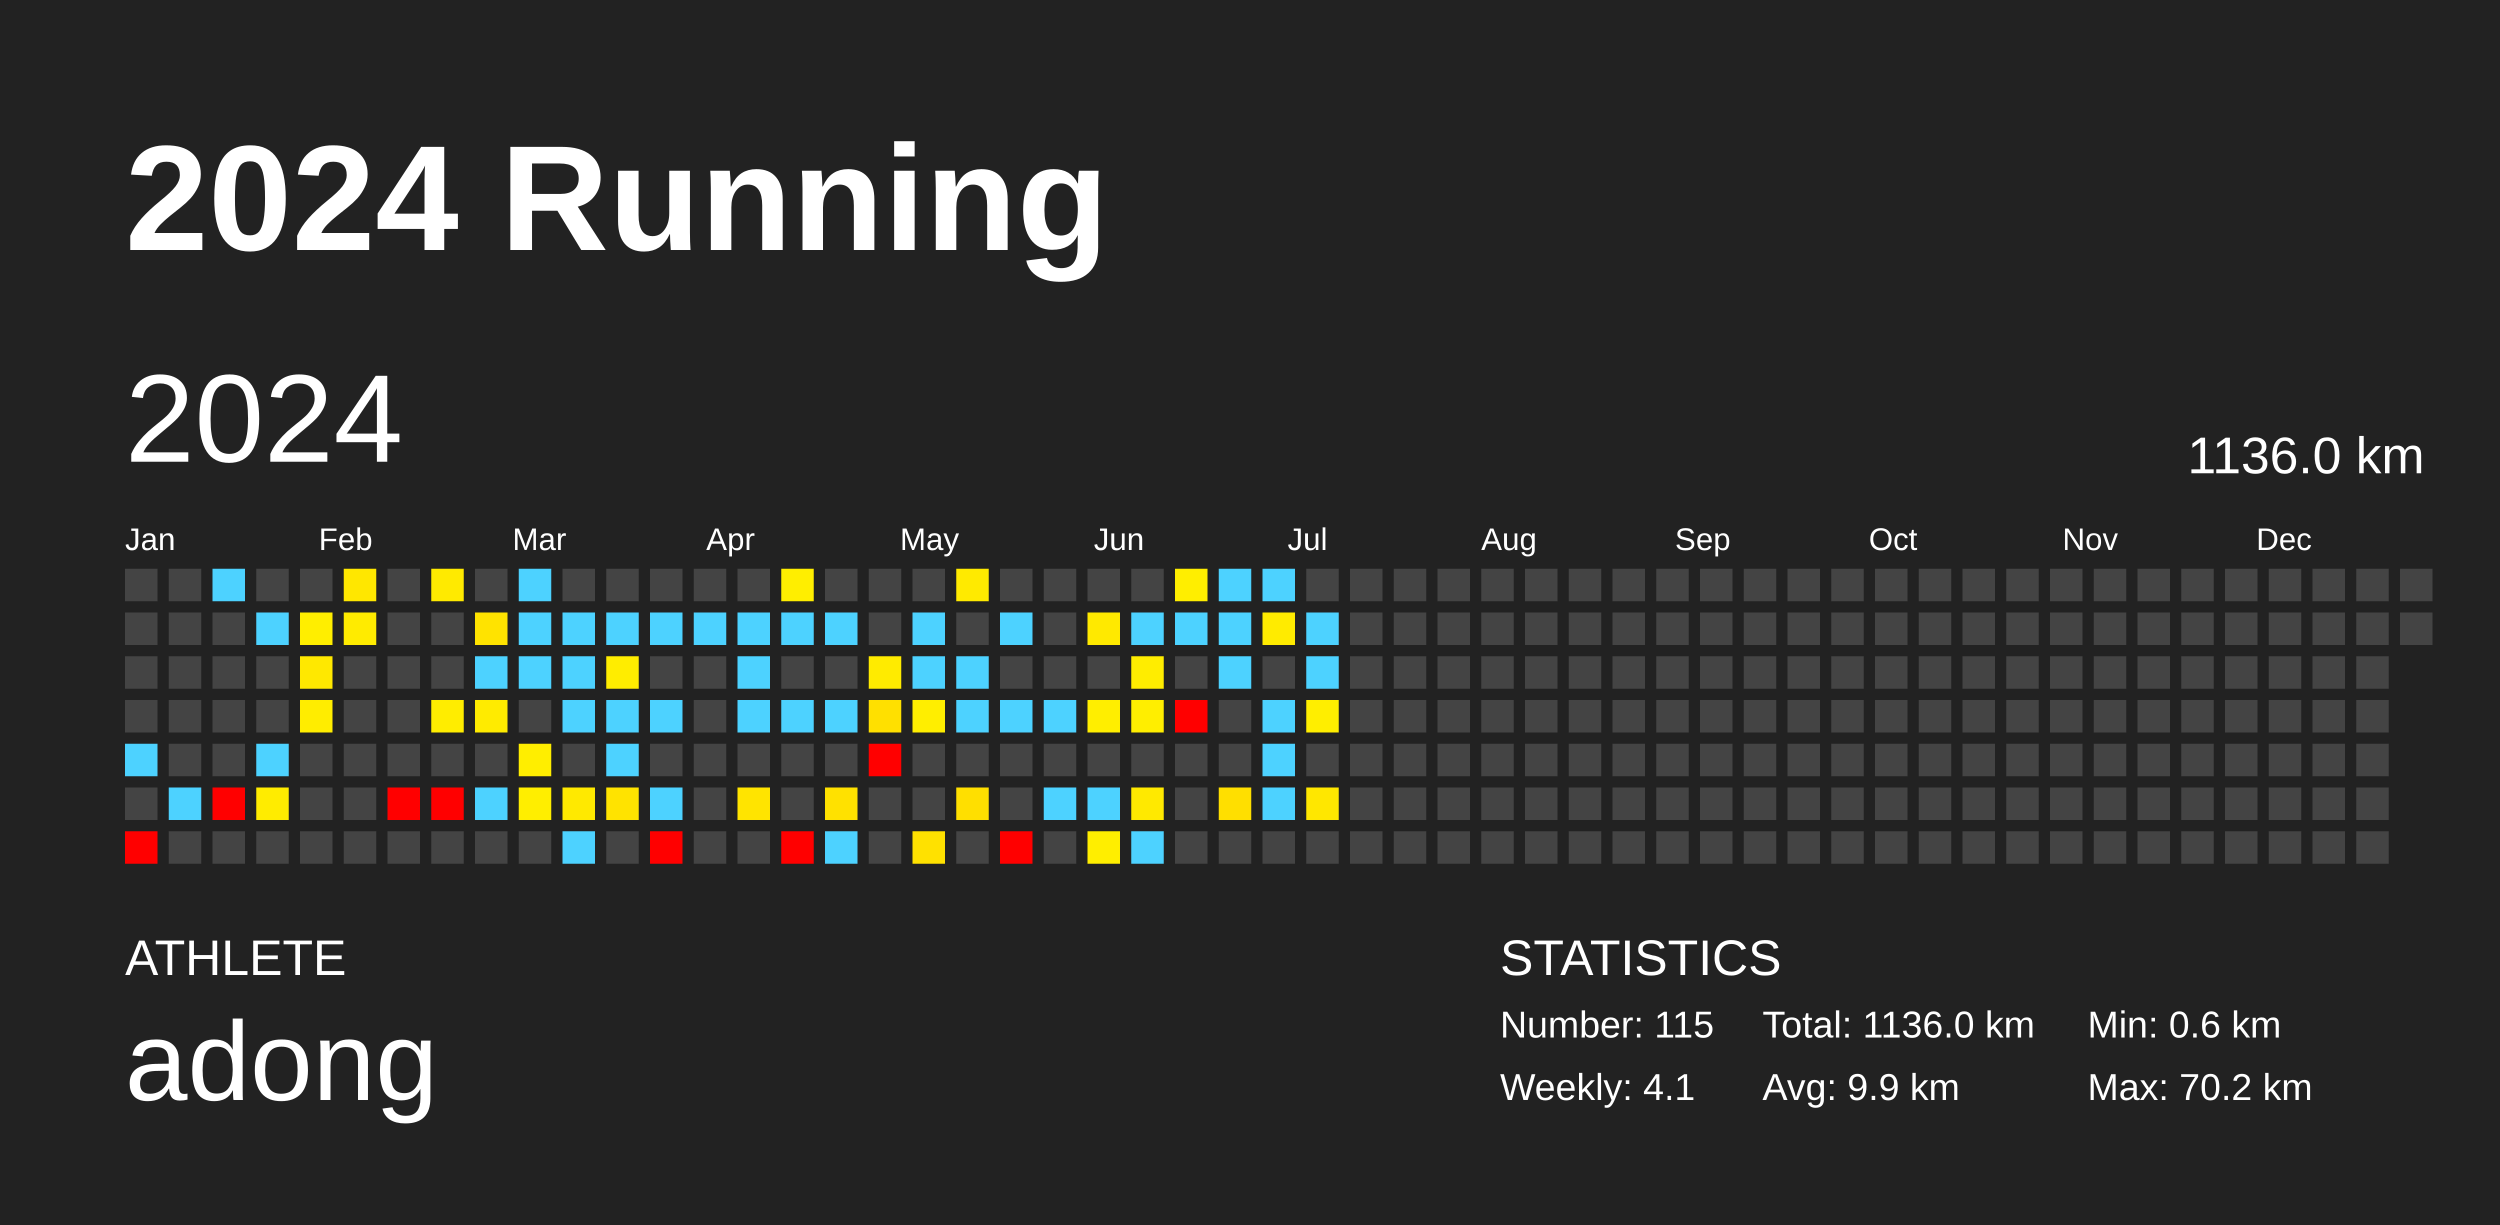
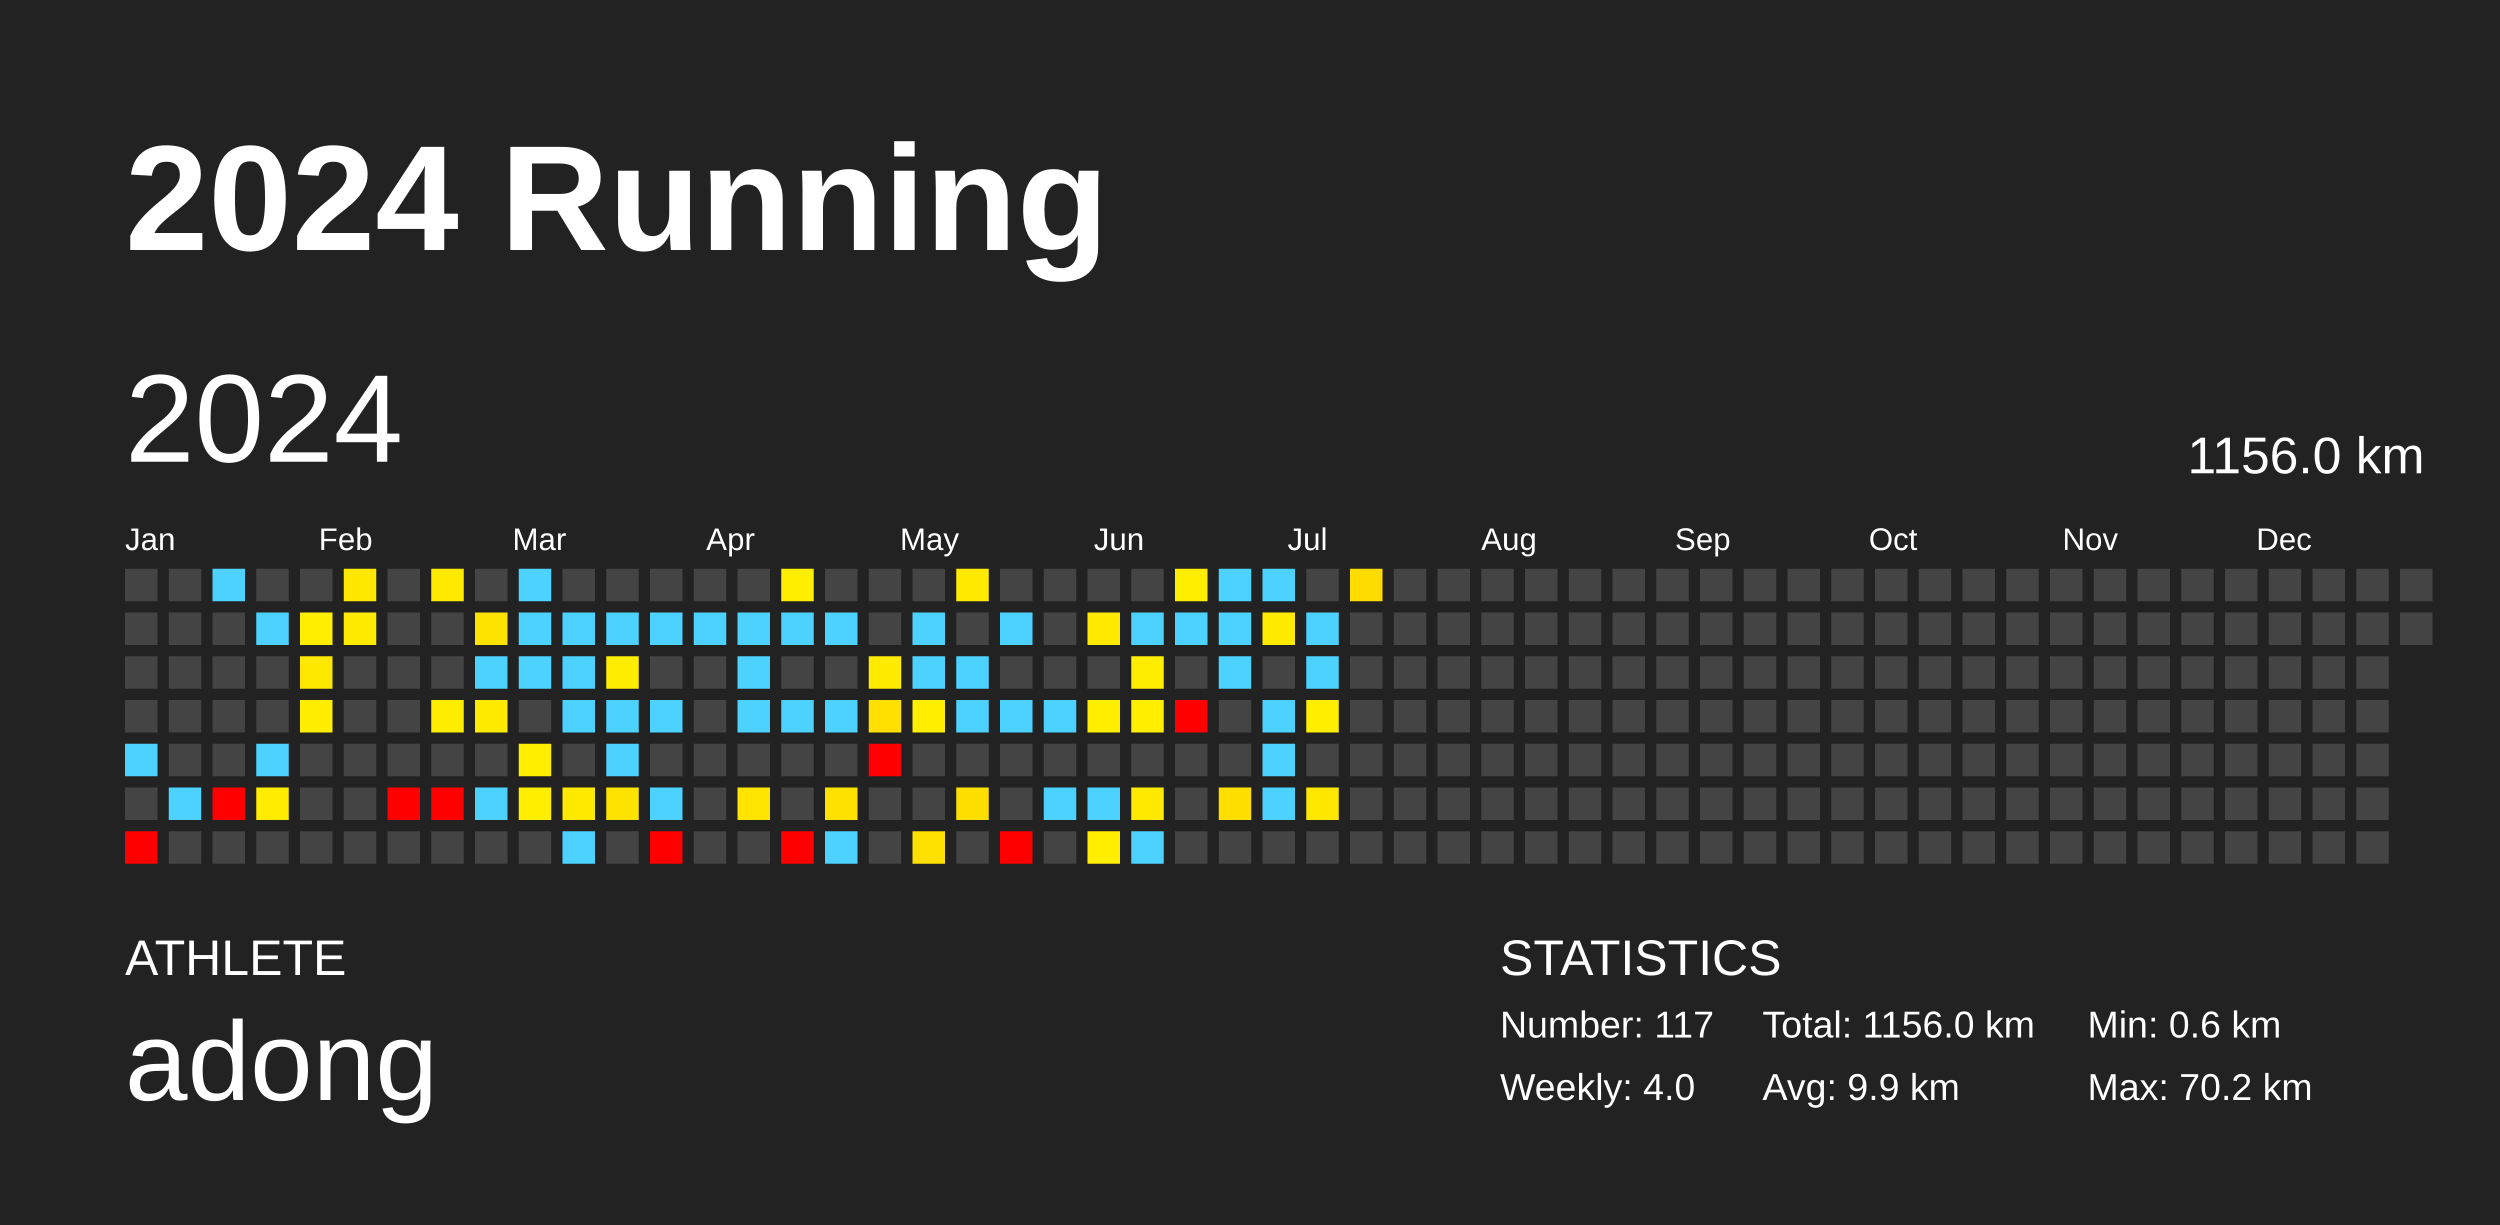
<svg xmlns="http://www.w3.org/2000/svg" baseProfile="full" height="98mm" version="1.1" viewBox="0,0,200,98" width="200mm">
  <defs />
  <rect fill="#222222" height="98" width="200" x="0" y="0" />
  <text fill="#FFFFFF" style="font-size:12px; font-family:Arial; font-weight:bold;" x="10" y="20">2024 Running</text>
  <text fill="#FFFFFF" style="font-size:4px; font-family:Arial" x="10" y="78">ATHLETE</text>
  <text fill="#FFFFFF" style="font-size:9px; font-family:Arial" x="10" y="88">adong</text>
  <text fill="#FFFFFF" style="font-size:4px; font-family:Arial" x="120" y="78">STATISTICS</text>
-   <text fill="#FFFFFF" style="font-size:3px; font-family:Arial" x="120" y="83">Number: 115</text>
-   <text fill="#FFFFFF" style="font-size:3px; font-family:Arial" x="120" y="88">Weekly: 4.1</text>
-   <text fill="#FFFFFF" style="font-size:3px; font-family:Arial" x="141" y="83">Total: 1136.0 km</text>
+   <text fill="#FFFFFF" style="font-size:3px; font-family:Arial" x="120" y="83">Number: 117</text>
+   <text fill="#FFFFFF" style="font-size:3px; font-family:Arial" x="120" y="88">Weekly: 4.0</text>
+   <text fill="#FFFFFF" style="font-size:3px; font-family:Arial" x="141" y="83">Total: 1156.0 km</text>
  <text fill="#FFFFFF" style="font-size:3px; font-family:Arial" x="141" y="88">Avg: 9.9 km</text>
  <text fill="#FFFFFF" style="font-size:3px; font-family:Arial" x="167" y="83">Min: 0.6 km</text>
  <text fill="#FFFFFF" style="font-size:3px; font-family:Arial" x="167" y="88">Max: 70.2 km</text>
  <text dominant-baseline="hanging" fill="#FFFFFF" style="font-size:10.0px; font-family:Arial;" x="10" y="30">2024</text>
-   <text dominant-baseline="hanging" fill="#FFFFFF" style="font-size:4.125px; font-family:Arial;" x="175" y="35">1136.0 km</text>
+   <text dominant-baseline="hanging" fill="#FFFFFF" style="font-size:4.125px; font-family:Arial;" x="175" y="35">1156.0 km</text>
  <text fill="#FFFFFF" style="font-size:2.5px; font-family:Arial" x="10.0" y="44">Jan</text>
  <text fill="#FFFFFF" style="font-size:2.5px; font-family:Arial" x="25.5" y="44">Feb</text>
  <text fill="#FFFFFF" style="font-size:2.5px; font-family:Arial" x="41.0" y="44">Mar</text>
  <text fill="#FFFFFF" style="font-size:2.5px; font-family:Arial" x="56.5" y="44">Apr</text>
  <text fill="#FFFFFF" style="font-size:2.5px; font-family:Arial" x="72.0" y="44">May</text>
  <text fill="#FFFFFF" style="font-size:2.5px; font-family:Arial" x="87.5" y="44">Jun</text>
  <text fill="#FFFFFF" style="font-size:2.5px; font-family:Arial" x="103.0" y="44">Jul</text>
  <text fill="#FFFFFF" style="font-size:2.5px; font-family:Arial" x="118.5" y="44">Aug</text>
  <text fill="#FFFFFF" style="font-size:2.5px; font-family:Arial" x="134.0" y="44">Sep</text>
  <text fill="#FFFFFF" style="font-size:2.5px; font-family:Arial" x="149.5" y="44">Oct</text>
  <text fill="#FFFFFF" style="font-size:2.5px; font-family:Arial" x="165.0" y="44">Nov</text>
  <text fill="#FFFFFF" style="font-size:2.5px; font-family:Arial" x="180.5" y="44">Dec</text>
  <rect fill="#444444" height="2.6" width="2.6" x="10.0" y="45.5" />
  <rect fill="#444444" height="2.6" width="2.6" x="10.0" y="49.0" />
  <rect fill="#444444" height="2.6" width="2.6" x="10.0" y="52.5" />
  <rect fill="#444444" height="2.6" width="2.6" x="10.0" y="56.0" />
  <rect fill="#4dd2ff" height="2.6" width="2.6" x="10.0" y="59.5" />
  <rect fill="#444444" height="2.6" width="2.6" x="10.0" y="63.0" />
  <rect fill="red" height="2.6" width="2.6" x="10.0" y="66.5" />
  <rect fill="#444444" height="2.6" width="2.6" x="13.5" y="45.5" />
  <rect fill="#444444" height="2.6" width="2.6" x="13.5" y="49.0" />
  <rect fill="#444444" height="2.6" width="2.6" x="13.5" y="52.5" />
  <rect fill="#444444" height="2.6" width="2.6" x="13.5" y="56.0" />
  <rect fill="#444444" height="2.6" width="2.6" x="13.5" y="59.5" />
  <rect fill="#4dd2ff" height="2.6" width="2.6" x="13.5" y="63.0" />
  <rect fill="#444444" height="2.6" width="2.6" x="13.5" y="66.5" />
  <rect fill="#4dd2ff" height="2.6" width="2.6" x="17.0" y="45.5" />
  <rect fill="#444444" height="2.6" width="2.6" x="17.0" y="49.0" />
  <rect fill="#444444" height="2.6" width="2.6" x="17.0" y="52.5" />
  <rect fill="#444444" height="2.6" width="2.6" x="17.0" y="56.0" />
  <rect fill="#444444" height="2.6" width="2.6" x="17.0" y="59.5" />
  <rect fill="red" height="2.6" width="2.6" x="17.0" y="63.0" />
  <rect fill="#444444" height="2.6" width="2.6" x="17.0" y="66.5" />
  <rect fill="#444444" height="2.6" width="2.6" x="20.5" y="45.5" />
  <rect fill="#4dd2ff" height="2.6" width="2.6" x="20.5" y="49.0" />
  <rect fill="#444444" height="2.6" width="2.6" x="20.5" y="52.5" />
  <rect fill="#444444" height="2.6" width="2.6" x="20.5" y="56.0" />
  <rect fill="#4dd2ff" height="2.6" width="2.6" x="20.5" y="59.5" />
  <rect fill="#ffec00" height="2.6" width="2.6" x="20.5" y="63.0" />
  <rect fill="#444444" height="2.6" width="2.6" x="20.5" y="66.5" />
  <rect fill="#444444" height="2.6" width="2.6" x="24.0" y="45.5" />
  <rect fill="#ffee00" height="2.6" width="2.6" x="24.0" y="49.0" />
  <rect fill="#ffe800" height="2.6" width="2.6" x="24.0" y="52.5" />
  <rect fill="#ffed00" height="2.6" width="2.6" x="24.0" y="56.0" />
  <rect fill="#444444" height="2.6" width="2.6" x="24.0" y="59.5" />
  <rect fill="#444444" height="2.6" width="2.6" x="24.0" y="63.0" />
  <rect fill="#444444" height="2.6" width="2.6" x="24.0" y="66.5" />
  <rect fill="#ffe700" height="2.6" width="2.6" x="27.5" y="45.5" />
  <rect fill="#ffeb00" height="2.6" width="2.6" x="27.5" y="49.0" />
  <rect fill="#444444" height="2.6" width="2.6" x="27.5" y="52.5" />
  <rect fill="#444444" height="2.6" width="2.6" x="27.5" y="56.0" />
  <rect fill="#444444" height="2.6" width="2.6" x="27.5" y="59.5" />
  <rect fill="#444444" height="2.6" width="2.6" x="27.5" y="63.0" />
  <rect fill="#444444" height="2.6" width="2.6" x="27.5" y="66.5" />
  <rect fill="#444444" height="2.6" width="2.6" x="31.0" y="45.5" />
  <rect fill="#444444" height="2.6" width="2.6" x="31.0" y="49.0" />
  <rect fill="#444444" height="2.6" width="2.6" x="31.0" y="52.5" />
  <rect fill="#444444" height="2.6" width="2.6" x="31.0" y="56.0" />
  <rect fill="#444444" height="2.6" width="2.6" x="31.0" y="59.5" />
  <rect fill="red" height="2.6" width="2.6" x="31.0" y="63.0" />
  <rect fill="#444444" height="2.6" width="2.6" x="31.0" y="66.5" />
  <rect fill="#ffea00" height="2.6" width="2.6" x="34.5" y="45.5" />
  <rect fill="#444444" height="2.6" width="2.6" x="34.5" y="49.0" />
  <rect fill="#444444" height="2.6" width="2.6" x="34.5" y="52.5" />
  <rect fill="#ffed00" height="2.6" width="2.6" x="34.5" y="56.0" />
  <rect fill="#444444" height="2.6" width="2.6" x="34.5" y="59.5" />
  <rect fill="red" height="2.6" width="2.6" x="34.5" y="63.0" />
  <rect fill="#444444" height="2.6" width="2.6" x="34.5" y="66.5" />
  <rect fill="#444444" height="2.6" width="2.6" x="38.0" y="45.5" />
  <rect fill="#ffe300" height="2.6" width="2.6" x="38.0" y="49.0" />
  <rect fill="#4dd2ff" height="2.6" width="2.6" x="38.0" y="52.5" />
  <rect fill="#ffeb00" height="2.6" width="2.6" x="38.0" y="56.0" />
  <rect fill="#444444" height="2.6" width="2.6" x="38.0" y="59.5" />
  <rect fill="#4dd2ff" height="2.6" width="2.6" x="38.0" y="63.0" />
  <rect fill="#444444" height="2.6" width="2.6" x="38.0" y="66.5" />
  <rect fill="#4dd2ff" height="2.6" width="2.6" x="41.5" y="45.5" />
  <rect fill="#4dd2ff" height="2.6" width="2.6" x="41.5" y="49.0" />
  <rect fill="#4dd2ff" height="2.6" width="2.6" x="41.5" y="52.5" />
  <rect fill="#444444" height="2.6" width="2.6" x="41.5" y="56.0" />
  <rect fill="#ffee00" height="2.6" width="2.6" x="41.5" y="59.5" />
  <rect fill="#ffee00" height="2.6" width="2.6" x="41.5" y="63.0" />
  <rect fill="#444444" height="2.6" width="2.6" x="41.5" y="66.5" />
  <rect fill="#444444" height="2.6" width="2.6" x="45.0" y="45.5" />
  <rect fill="#4dd2ff" height="2.6" width="2.6" x="45.0" y="49.0" />
  <rect fill="#4dd2ff" height="2.6" width="2.6" x="45.0" y="52.5" />
  <rect fill="#4dd2ff" height="2.6" width="2.6" x="45.0" y="56.0" />
  <rect fill="#444444" height="2.6" width="2.6" x="45.0" y="59.5" />
  <rect fill="#ffe900" height="2.6" width="2.6" x="45.0" y="63.0" />
  <rect fill="#4dd2ff" height="2.6" width="2.6" x="45.0" y="66.5" />
  <rect fill="#444444" height="2.6" width="2.6" x="48.5" y="45.5" />
  <rect fill="#4dd2ff" height="2.6" width="2.6" x="48.5" y="49.0" />
  <rect fill="#ffed00" height="2.6" width="2.6" x="48.5" y="52.5" />
  <rect fill="#4dd2ff" height="2.6" width="2.6" x="48.5" y="56.0" />
  <rect fill="#4dd2ff" height="2.6" width="2.6" x="48.5" y="59.5" />
  <rect fill="#ffe300" height="2.6" width="2.6" x="48.5" y="63.0" />
  <rect fill="#444444" height="2.6" width="2.6" x="48.5" y="66.5" />
  <rect fill="#444444" height="2.6" width="2.6" x="52.0" y="45.5" />
  <rect fill="#4dd2ff" height="2.6" width="2.6" x="52.0" y="49.0" />
  <rect fill="#444444" height="2.6" width="2.6" x="52.0" y="52.5" />
  <rect fill="#4dd2ff" height="2.6" width="2.6" x="52.0" y="56.0" />
  <rect fill="#444444" height="2.6" width="2.6" x="52.0" y="59.5" />
  <rect fill="#4dd2ff" height="2.6" width="2.6" x="52.0" y="63.0" />
  <rect fill="red" height="2.6" width="2.6" x="52.0" y="66.5" />
  <rect fill="#444444" height="2.6" width="2.6" x="55.5" y="45.5" />
  <rect fill="#4dd2ff" height="2.6" width="2.6" x="55.5" y="49.0" />
  <rect fill="#444444" height="2.6" width="2.6" x="55.5" y="52.5" />
  <rect fill="#444444" height="2.6" width="2.6" x="55.5" y="56.0" />
  <rect fill="#444444" height="2.6" width="2.6" x="55.5" y="59.5" />
  <rect fill="#444444" height="2.6" width="2.6" x="55.5" y="63.0" />
  <rect fill="#444444" height="2.6" width="2.6" x="55.5" y="66.5" />
  <rect fill="#444444" height="2.6" width="2.6" x="59.0" y="45.5" />
  <rect fill="#4dd2ff" height="2.6" width="2.6" x="59.0" y="49.0" />
  <rect fill="#4dd2ff" height="2.6" width="2.6" x="59.0" y="52.5" />
  <rect fill="#4dd2ff" height="2.6" width="2.6" x="59.0" y="56.0" />
  <rect fill="#444444" height="2.6" width="2.6" x="59.0" y="59.5" />
  <rect fill="#ffe400" height="2.6" width="2.6" x="59.0" y="63.0" />
  <rect fill="#444444" height="2.6" width="2.6" x="59.0" y="66.5" />
  <rect fill="#ffee00" height="2.6" width="2.6" x="62.5" y="45.5" />
  <rect fill="#4dd2ff" height="2.6" width="2.6" x="62.5" y="49.0" />
  <rect fill="#444444" height="2.6" width="2.6" x="62.5" y="52.5" />
  <rect fill="#4dd2ff" height="2.6" width="2.6" x="62.5" y="56.0" />
  <rect fill="#444444" height="2.6" width="2.6" x="62.5" y="59.5" />
  <rect fill="#444444" height="2.6" width="2.6" x="62.5" y="63.0" />
  <rect fill="red" height="2.6" width="2.6" x="62.5" y="66.5" />
  <rect fill="#444444" height="2.6" width="2.6" x="66.0" y="45.5" />
  <rect fill="#4dd2ff" height="2.6" width="2.6" x="66.0" y="49.0" />
  <rect fill="#444444" height="2.6" width="2.6" x="66.0" y="52.5" />
  <rect fill="#4dd2ff" height="2.6" width="2.6" x="66.0" y="56.0" />
  <rect fill="#444444" height="2.6" width="2.6" x="66.0" y="59.5" />
  <rect fill="#ffe100" height="2.6" width="2.6" x="66.0" y="63.0" />
  <rect fill="#4dd2ff" height="2.6" width="2.6" x="66.0" y="66.5" />
  <rect fill="#444444" height="2.6" width="2.6" x="69.5" y="45.5" />
  <rect fill="#444444" height="2.6" width="2.6" x="69.5" y="49.0" />
  <rect fill="#ffeb00" height="2.6" width="2.6" x="69.5" y="52.5" />
  <rect fill="#ffe000" height="2.6" width="2.6" x="69.5" y="56.0" />
  <rect fill="red" height="2.6" width="2.6" x="69.5" y="59.5" />
  <rect fill="#444444" height="2.6" width="2.6" x="69.5" y="63.0" />
  <rect fill="#444444" height="2.6" width="2.6" x="69.5" y="66.5" />
  <rect fill="#444444" height="2.6" width="2.6" x="73.0" y="45.5" />
  <rect fill="#4dd2ff" height="2.6" width="2.6" x="73.0" y="49.0" />
  <rect fill="#4dd2ff" height="2.6" width="2.6" x="73.0" y="52.5" />
  <rect fill="#ffee00" height="2.6" width="2.6" x="73.0" y="56.0" />
  <rect fill="#444444" height="2.6" width="2.6" x="73.0" y="59.5" />
  <rect fill="#444444" height="2.6" width="2.6" x="73.0" y="63.0" />
  <rect fill="#ffe100" height="2.6" width="2.6" x="73.0" y="66.5" />
  <rect fill="#ffea00" height="2.6" width="2.6" x="76.5" y="45.5" />
  <rect fill="#444444" height="2.6" width="2.6" x="76.5" y="49.0" />
  <rect fill="#4dd2ff" height="2.6" width="2.6" x="76.5" y="52.5" />
  <rect fill="#4dd2ff" height="2.6" width="2.6" x="76.5" y="56.0" />
  <rect fill="#444444" height="2.6" width="2.6" x="76.5" y="59.5" />
  <rect fill="#ffdf00" height="2.6" width="2.6" x="76.5" y="63.0" />
  <rect fill="#444444" height="2.6" width="2.6" x="76.5" y="66.5" />
  <rect fill="#444444" height="2.6" width="2.6" x="80.0" y="45.5" />
  <rect fill="#4dd2ff" height="2.6" width="2.6" x="80.0" y="49.0" />
  <rect fill="#444444" height="2.6" width="2.6" x="80.0" y="52.5" />
  <rect fill="#4dd2ff" height="2.6" width="2.6" x="80.0" y="56.0" />
  <rect fill="#444444" height="2.6" width="2.6" x="80.0" y="59.5" />
  <rect fill="#444444" height="2.6" width="2.6" x="80.0" y="63.0" />
  <rect fill="red" height="2.6" width="2.6" x="80.0" y="66.5" />
  <rect fill="#444444" height="2.6" width="2.6" x="83.5" y="45.5" />
  <rect fill="#444444" height="2.6" width="2.6" x="83.5" y="49.0" />
  <rect fill="#444444" height="2.6" width="2.6" x="83.5" y="52.5" />
  <rect fill="#4dd2ff" height="2.6" width="2.6" x="83.5" y="56.0" />
  <rect fill="#444444" height="2.6" width="2.6" x="83.5" y="59.5" />
  <rect fill="#4dd2ff" height="2.6" width="2.6" x="83.5" y="63.0" />
  <rect fill="#444444" height="2.6" width="2.6" x="83.5" y="66.5" />
  <rect fill="#444444" height="2.6" width="2.6" x="87.0" y="45.5" />
  <rect fill="#ffe900" height="2.6" width="2.6" x="87.0" y="49.0" />
  <rect fill="#444444" height="2.6" width="2.6" x="87.0" y="52.5" />
  <rect fill="#ffee00" height="2.6" width="2.6" x="87.0" y="56.0" />
  <rect fill="#444444" height="2.6" width="2.6" x="87.0" y="59.5" />
  <rect fill="#4dd2ff" height="2.6" width="2.6" x="87.0" y="63.0" />
  <rect fill="#ffee00" height="2.6" width="2.6" x="87.0" y="66.5" />
  <rect fill="#444444" height="2.6" width="2.6" x="90.5" y="45.5" />
  <rect fill="#4dd2ff" height="2.6" width="2.6" x="90.5" y="49.0" />
  <rect fill="#ffed00" height="2.6" width="2.6" x="90.5" y="52.5" />
  <rect fill="#ffee00" height="2.6" width="2.6" x="90.5" y="56.0" />
  <rect fill="#444444" height="2.6" width="2.6" x="90.5" y="59.5" />
  <rect fill="#ffe900" height="2.6" width="2.6" x="90.5" y="63.0" />
  <rect fill="#4dd2ff" height="2.6" width="2.6" x="90.5" y="66.5" />
  <rect fill="#ffee00" height="2.6" width="2.6" x="94.0" y="45.5" />
  <rect fill="#4dd2ff" height="2.6" width="2.6" x="94.0" y="49.0" />
  <rect fill="#444444" height="2.6" width="2.6" x="94.0" y="52.5" />
  <rect fill="red" height="2.6" width="2.6" x="94.0" y="56.0" />
  <rect fill="#444444" height="2.6" width="2.6" x="94.0" y="59.5" />
  <rect fill="#444444" height="2.6" width="2.6" x="94.0" y="63.0" />
  <rect fill="#444444" height="2.6" width="2.6" x="94.0" y="66.5" />
  <rect fill="#4dd2ff" height="2.6" width="2.6" x="97.5" y="45.5" />
  <rect fill="#4dd2ff" height="2.6" width="2.6" x="97.5" y="49.0" />
  <rect fill="#4dd2ff" height="2.6" width="2.6" x="97.5" y="52.5" />
  <rect fill="#444444" height="2.6" width="2.6" x="97.5" y="56.0" />
  <rect fill="#444444" height="2.6" width="2.6" x="97.5" y="59.5" />
  <rect fill="#ffdf00" height="2.6" width="2.6" x="97.5" y="63.0" />
  <rect fill="#444444" height="2.6" width="2.6" x="97.5" y="66.5" />
  <rect fill="#4dd2ff" height="2.6" width="2.6" x="101.0" y="45.5" />
  <rect fill="#ffeb00" height="2.6" width="2.6" x="101.0" y="49.0" />
  <rect fill="#444444" height="2.6" width="2.6" x="101.0" y="52.5" />
  <rect fill="#4dd2ff" height="2.6" width="2.6" x="101.0" y="56.0" />
  <rect fill="#4dd2ff" height="2.6" width="2.6" x="101.0" y="59.5" />
  <rect fill="#4dd2ff" height="2.6" width="2.6" x="101.0" y="63.0" />
  <rect fill="#444444" height="2.6" width="2.6" x="101.0" y="66.5" />
  <rect fill="#444444" height="2.6" width="2.6" x="104.5" y="45.5" />
  <rect fill="#4dd2ff" height="2.6" width="2.6" x="104.5" y="49.0" />
  <rect fill="#4dd2ff" height="2.6" width="2.6" x="104.5" y="52.5" />
  <rect fill="#ffee00" height="2.6" width="2.6" x="104.5" y="56.0" />
  <rect fill="#444444" height="2.6" width="2.6" x="104.5" y="59.5" />
  <rect fill="#ffe700" height="2.6" width="2.6" x="104.5" y="63.0" />
  <rect fill="#444444" height="2.6" width="2.6" x="104.5" y="66.5" />
-   <rect fill="#444444" height="2.6" width="2.6" x="108.0" y="45.5" />
+   <rect fill="#ffdc00" height="2.6" width="2.6" x="108.0" y="45.5" />
  <rect fill="#444444" height="2.6" width="2.6" x="108.0" y="49.0" />
  <rect fill="#444444" height="2.6" width="2.6" x="108.0" y="52.5" />
  <rect fill="#444444" height="2.6" width="2.6" x="108.0" y="56.0" />
  <rect fill="#444444" height="2.6" width="2.6" x="108.0" y="59.5" />
  <rect fill="#444444" height="2.6" width="2.6" x="108.0" y="63.0" />
  <rect fill="#444444" height="2.6" width="2.6" x="108.0" y="66.5" />
  <rect fill="#444444" height="2.6" width="2.6" x="111.5" y="45.5" />
  <rect fill="#444444" height="2.6" width="2.6" x="111.5" y="49.0" />
  <rect fill="#444444" height="2.6" width="2.6" x="111.5" y="52.5" />
  <rect fill="#444444" height="2.6" width="2.6" x="111.5" y="56.0" />
  <rect fill="#444444" height="2.6" width="2.6" x="111.5" y="59.5" />
  <rect fill="#444444" height="2.6" width="2.6" x="111.5" y="63.0" />
  <rect fill="#444444" height="2.6" width="2.6" x="111.5" y="66.5" />
  <rect fill="#444444" height="2.6" width="2.6" x="115.0" y="45.5" />
  <rect fill="#444444" height="2.6" width="2.6" x="115.0" y="49.0" />
  <rect fill="#444444" height="2.6" width="2.6" x="115.0" y="52.5" />
  <rect fill="#444444" height="2.6" width="2.6" x="115.0" y="56.0" />
  <rect fill="#444444" height="2.6" width="2.6" x="115.0" y="59.5" />
  <rect fill="#444444" height="2.6" width="2.6" x="115.0" y="63.0" />
  <rect fill="#444444" height="2.6" width="2.6" x="115.0" y="66.5" />
  <rect fill="#444444" height="2.6" width="2.6" x="118.5" y="45.5" />
  <rect fill="#444444" height="2.6" width="2.6" x="118.5" y="49.0" />
  <rect fill="#444444" height="2.6" width="2.6" x="118.5" y="52.5" />
  <rect fill="#444444" height="2.6" width="2.6" x="118.5" y="56.0" />
  <rect fill="#444444" height="2.6" width="2.6" x="118.5" y="59.5" />
  <rect fill="#444444" height="2.6" width="2.6" x="118.5" y="63.0" />
  <rect fill="#444444" height="2.6" width="2.6" x="118.5" y="66.5" />
  <rect fill="#444444" height="2.6" width="2.6" x="122.0" y="45.5" />
  <rect fill="#444444" height="2.6" width="2.6" x="122.0" y="49.0" />
  <rect fill="#444444" height="2.6" width="2.6" x="122.0" y="52.5" />
  <rect fill="#444444" height="2.6" width="2.6" x="122.0" y="56.0" />
  <rect fill="#444444" height="2.6" width="2.6" x="122.0" y="59.5" />
  <rect fill="#444444" height="2.6" width="2.6" x="122.0" y="63.0" />
  <rect fill="#444444" height="2.6" width="2.6" x="122.0" y="66.5" />
  <rect fill="#444444" height="2.6" width="2.6" x="125.5" y="45.5" />
  <rect fill="#444444" height="2.6" width="2.6" x="125.5" y="49.0" />
  <rect fill="#444444" height="2.6" width="2.6" x="125.5" y="52.5" />
  <rect fill="#444444" height="2.6" width="2.6" x="125.5" y="56.0" />
  <rect fill="#444444" height="2.6" width="2.6" x="125.5" y="59.5" />
  <rect fill="#444444" height="2.6" width="2.6" x="125.5" y="63.0" />
  <rect fill="#444444" height="2.6" width="2.6" x="125.5" y="66.5" />
  <rect fill="#444444" height="2.6" width="2.6" x="129.0" y="45.5" />
  <rect fill="#444444" height="2.6" width="2.6" x="129.0" y="49.0" />
  <rect fill="#444444" height="2.6" width="2.6" x="129.0" y="52.5" />
  <rect fill="#444444" height="2.6" width="2.6" x="129.0" y="56.0" />
  <rect fill="#444444" height="2.6" width="2.6" x="129.0" y="59.5" />
  <rect fill="#444444" height="2.6" width="2.6" x="129.0" y="63.0" />
  <rect fill="#444444" height="2.6" width="2.6" x="129.0" y="66.5" />
  <rect fill="#444444" height="2.6" width="2.6" x="132.5" y="45.5" />
  <rect fill="#444444" height="2.6" width="2.6" x="132.5" y="49.0" />
  <rect fill="#444444" height="2.6" width="2.6" x="132.5" y="52.5" />
  <rect fill="#444444" height="2.6" width="2.6" x="132.5" y="56.0" />
  <rect fill="#444444" height="2.6" width="2.6" x="132.5" y="59.5" />
  <rect fill="#444444" height="2.6" width="2.6" x="132.5" y="63.0" />
  <rect fill="#444444" height="2.6" width="2.6" x="132.5" y="66.5" />
  <rect fill="#444444" height="2.6" width="2.6" x="136.0" y="45.5" />
  <rect fill="#444444" height="2.6" width="2.6" x="136.0" y="49.0" />
  <rect fill="#444444" height="2.6" width="2.6" x="136.0" y="52.5" />
  <rect fill="#444444" height="2.6" width="2.6" x="136.0" y="56.0" />
  <rect fill="#444444" height="2.6" width="2.6" x="136.0" y="59.5" />
  <rect fill="#444444" height="2.6" width="2.6" x="136.0" y="63.0" />
  <rect fill="#444444" height="2.6" width="2.6" x="136.0" y="66.5" />
  <rect fill="#444444" height="2.6" width="2.6" x="139.5" y="45.5" />
  <rect fill="#444444" height="2.6" width="2.6" x="139.5" y="49.0" />
  <rect fill="#444444" height="2.6" width="2.6" x="139.5" y="52.5" />
  <rect fill="#444444" height="2.6" width="2.6" x="139.5" y="56.0" />
  <rect fill="#444444" height="2.6" width="2.6" x="139.5" y="59.5" />
  <rect fill="#444444" height="2.6" width="2.6" x="139.5" y="63.0" />
  <rect fill="#444444" height="2.6" width="2.6" x="139.5" y="66.5" />
  <rect fill="#444444" height="2.6" width="2.6" x="143.0" y="45.5" />
  <rect fill="#444444" height="2.6" width="2.6" x="143.0" y="49.0" />
  <rect fill="#444444" height="2.6" width="2.6" x="143.0" y="52.5" />
  <rect fill="#444444" height="2.6" width="2.6" x="143.0" y="56.0" />
  <rect fill="#444444" height="2.6" width="2.6" x="143.0" y="59.5" />
  <rect fill="#444444" height="2.6" width="2.6" x="143.0" y="63.0" />
  <rect fill="#444444" height="2.6" width="2.6" x="143.0" y="66.5" />
  <rect fill="#444444" height="2.6" width="2.6" x="146.5" y="45.5" />
  <rect fill="#444444" height="2.6" width="2.6" x="146.5" y="49.0" />
  <rect fill="#444444" height="2.6" width="2.6" x="146.5" y="52.5" />
  <rect fill="#444444" height="2.6" width="2.6" x="146.5" y="56.0" />
  <rect fill="#444444" height="2.6" width="2.6" x="146.5" y="59.5" />
  <rect fill="#444444" height="2.6" width="2.6" x="146.5" y="63.0" />
  <rect fill="#444444" height="2.6" width="2.6" x="146.5" y="66.5" />
  <rect fill="#444444" height="2.6" width="2.6" x="150.0" y="45.5" />
  <rect fill="#444444" height="2.6" width="2.6" x="150.0" y="49.0" />
  <rect fill="#444444" height="2.6" width="2.6" x="150.0" y="52.5" />
  <rect fill="#444444" height="2.6" width="2.6" x="150.0" y="56.0" />
  <rect fill="#444444" height="2.6" width="2.6" x="150.0" y="59.5" />
  <rect fill="#444444" height="2.6" width="2.6" x="150.0" y="63.0" />
  <rect fill="#444444" height="2.6" width="2.6" x="150.0" y="66.5" />
  <rect fill="#444444" height="2.6" width="2.6" x="153.5" y="45.5" />
  <rect fill="#444444" height="2.6" width="2.6" x="153.5" y="49.0" />
  <rect fill="#444444" height="2.6" width="2.6" x="153.5" y="52.5" />
  <rect fill="#444444" height="2.6" width="2.6" x="153.5" y="56.0" />
  <rect fill="#444444" height="2.6" width="2.6" x="153.5" y="59.5" />
  <rect fill="#444444" height="2.6" width="2.6" x="153.5" y="63.0" />
  <rect fill="#444444" height="2.6" width="2.6" x="153.5" y="66.5" />
  <rect fill="#444444" height="2.6" width="2.6" x="157.0" y="45.5" />
  <rect fill="#444444" height="2.6" width="2.6" x="157.0" y="49.0" />
  <rect fill="#444444" height="2.6" width="2.6" x="157.0" y="52.5" />
  <rect fill="#444444" height="2.6" width="2.6" x="157.0" y="56.0" />
  <rect fill="#444444" height="2.6" width="2.6" x="157.0" y="59.5" />
  <rect fill="#444444" height="2.6" width="2.6" x="157.0" y="63.0" />
  <rect fill="#444444" height="2.6" width="2.6" x="157.0" y="66.5" />
  <rect fill="#444444" height="2.6" width="2.6" x="160.5" y="45.5" />
  <rect fill="#444444" height="2.6" width="2.6" x="160.5" y="49.0" />
  <rect fill="#444444" height="2.6" width="2.6" x="160.5" y="52.5" />
  <rect fill="#444444" height="2.6" width="2.6" x="160.5" y="56.0" />
  <rect fill="#444444" height="2.6" width="2.6" x="160.5" y="59.5" />
  <rect fill="#444444" height="2.6" width="2.6" x="160.5" y="63.0" />
  <rect fill="#444444" height="2.6" width="2.6" x="160.5" y="66.5" />
  <rect fill="#444444" height="2.6" width="2.6" x="164.0" y="45.5" />
  <rect fill="#444444" height="2.6" width="2.6" x="164.0" y="49.0" />
  <rect fill="#444444" height="2.6" width="2.6" x="164.0" y="52.5" />
  <rect fill="#444444" height="2.6" width="2.6" x="164.0" y="56.0" />
  <rect fill="#444444" height="2.6" width="2.6" x="164.0" y="59.5" />
  <rect fill="#444444" height="2.6" width="2.6" x="164.0" y="63.0" />
  <rect fill="#444444" height="2.6" width="2.6" x="164.0" y="66.5" />
  <rect fill="#444444" height="2.6" width="2.6" x="167.5" y="45.5" />
  <rect fill="#444444" height="2.6" width="2.6" x="167.5" y="49.0" />
  <rect fill="#444444" height="2.6" width="2.6" x="167.5" y="52.5" />
  <rect fill="#444444" height="2.6" width="2.6" x="167.5" y="56.0" />
  <rect fill="#444444" height="2.6" width="2.6" x="167.5" y="59.5" />
  <rect fill="#444444" height="2.6" width="2.6" x="167.5" y="63.0" />
  <rect fill="#444444" height="2.6" width="2.6" x="167.5" y="66.5" />
  <rect fill="#444444" height="2.6" width="2.6" x="171.0" y="45.5" />
  <rect fill="#444444" height="2.6" width="2.6" x="171.0" y="49.0" />
  <rect fill="#444444" height="2.6" width="2.6" x="171.0" y="52.5" />
  <rect fill="#444444" height="2.6" width="2.6" x="171.0" y="56.0" />
  <rect fill="#444444" height="2.6" width="2.6" x="171.0" y="59.5" />
  <rect fill="#444444" height="2.6" width="2.6" x="171.0" y="63.0" />
  <rect fill="#444444" height="2.6" width="2.6" x="171.0" y="66.5" />
  <rect fill="#444444" height="2.6" width="2.6" x="174.5" y="45.5" />
  <rect fill="#444444" height="2.6" width="2.6" x="174.5" y="49.0" />
  <rect fill="#444444" height="2.6" width="2.6" x="174.5" y="52.5" />
  <rect fill="#444444" height="2.6" width="2.6" x="174.5" y="56.0" />
  <rect fill="#444444" height="2.6" width="2.6" x="174.5" y="59.5" />
  <rect fill="#444444" height="2.6" width="2.6" x="174.5" y="63.0" />
  <rect fill="#444444" height="2.6" width="2.6" x="174.5" y="66.5" />
  <rect fill="#444444" height="2.6" width="2.6" x="178.0" y="45.5" />
  <rect fill="#444444" height="2.6" width="2.6" x="178.0" y="49.0" />
  <rect fill="#444444" height="2.6" width="2.6" x="178.0" y="52.5" />
  <rect fill="#444444" height="2.6" width="2.6" x="178.0" y="56.0" />
  <rect fill="#444444" height="2.6" width="2.6" x="178.0" y="59.5" />
  <rect fill="#444444" height="2.6" width="2.6" x="178.0" y="63.0" />
  <rect fill="#444444" height="2.6" width="2.6" x="178.0" y="66.5" />
  <rect fill="#444444" height="2.6" width="2.6" x="181.5" y="45.5" />
  <rect fill="#444444" height="2.6" width="2.6" x="181.5" y="49.0" />
  <rect fill="#444444" height="2.6" width="2.6" x="181.5" y="52.5" />
  <rect fill="#444444" height="2.6" width="2.6" x="181.5" y="56.0" />
  <rect fill="#444444" height="2.6" width="2.6" x="181.5" y="59.5" />
  <rect fill="#444444" height="2.6" width="2.6" x="181.5" y="63.0" />
  <rect fill="#444444" height="2.6" width="2.6" x="181.5" y="66.5" />
  <rect fill="#444444" height="2.6" width="2.6" x="185.0" y="45.5" />
  <rect fill="#444444" height="2.6" width="2.6" x="185.0" y="49.0" />
  <rect fill="#444444" height="2.6" width="2.6" x="185.0" y="52.5" />
  <rect fill="#444444" height="2.6" width="2.6" x="185.0" y="56.0" />
  <rect fill="#444444" height="2.6" width="2.6" x="185.0" y="59.5" />
  <rect fill="#444444" height="2.6" width="2.6" x="185.0" y="63.0" />
  <rect fill="#444444" height="2.6" width="2.6" x="185.0" y="66.5" />
  <rect fill="#444444" height="2.6" width="2.6" x="188.5" y="45.5" />
  <rect fill="#444444" height="2.6" width="2.6" x="188.5" y="49.0" />
  <rect fill="#444444" height="2.6" width="2.6" x="188.5" y="52.5" />
  <rect fill="#444444" height="2.6" width="2.6" x="188.5" y="56.0" />
  <rect fill="#444444" height="2.6" width="2.6" x="188.5" y="59.5" />
  <rect fill="#444444" height="2.6" width="2.6" x="188.5" y="63.0" />
  <rect fill="#444444" height="2.6" width="2.6" x="188.5" y="66.5" />
  <rect fill="#444444" height="2.6" width="2.6" x="192.0" y="45.5" />
  <rect fill="#444444" height="2.6" width="2.6" x="192.0" y="49.0" />
</svg>
